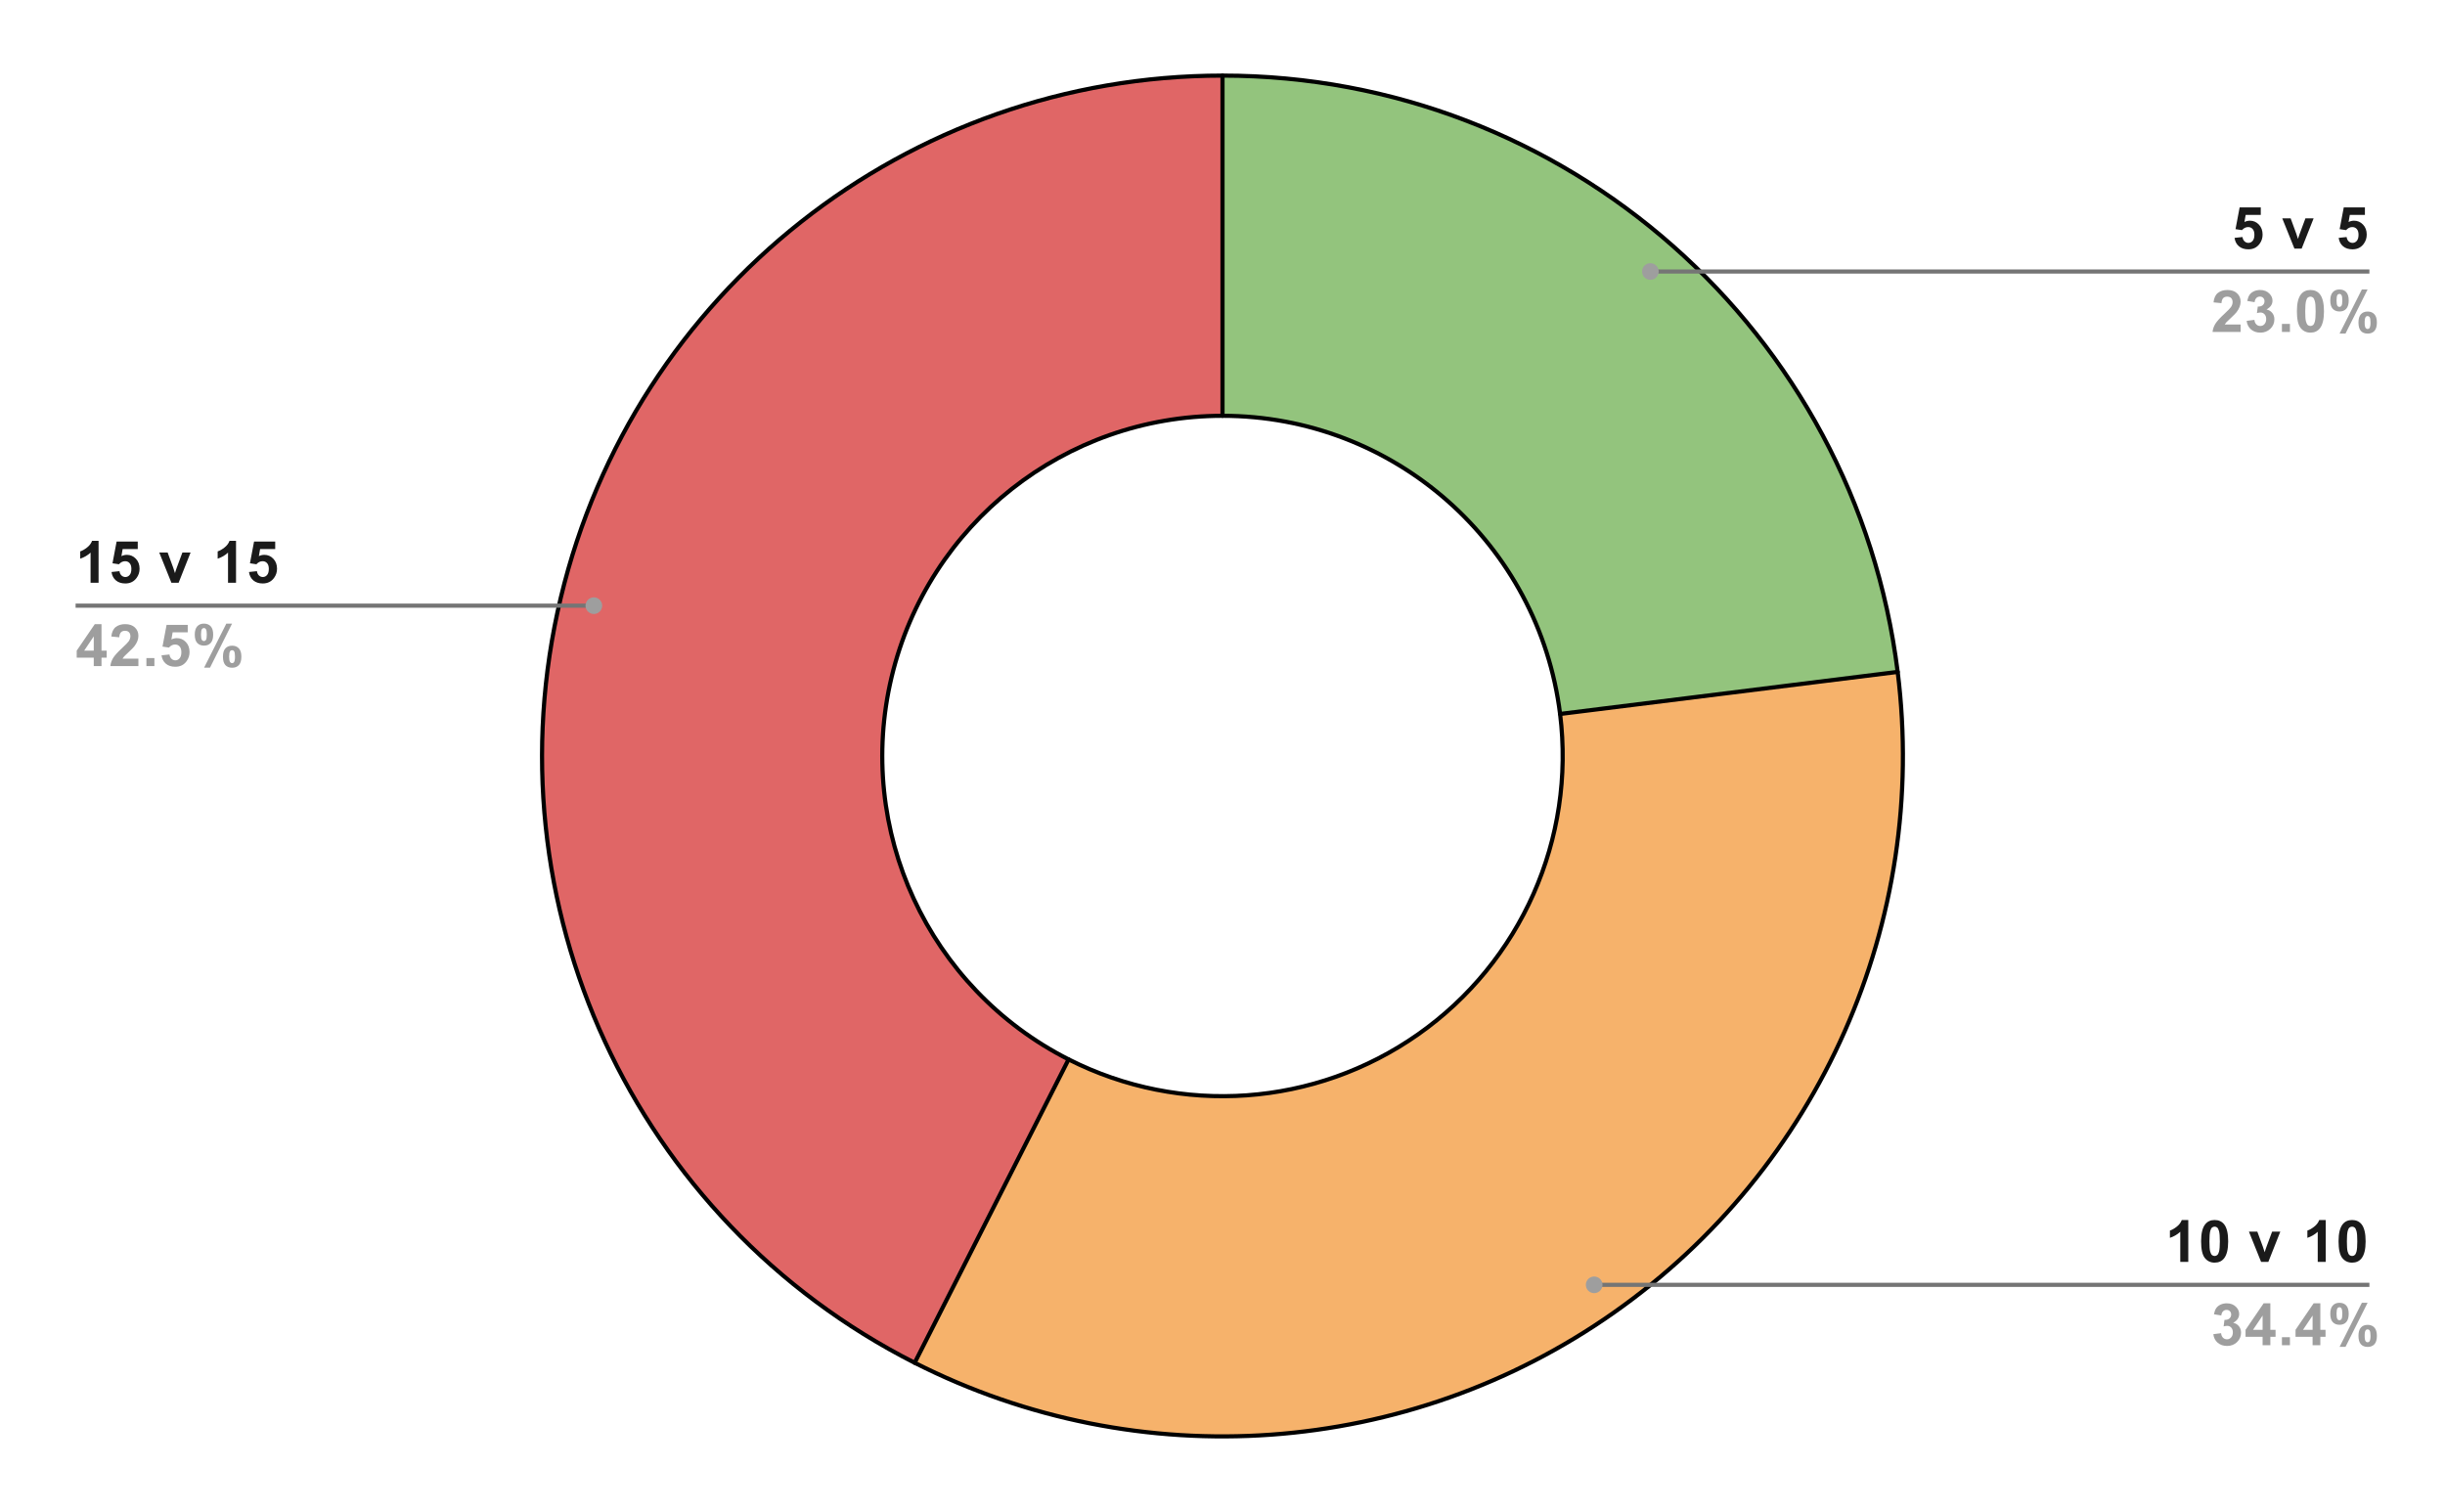
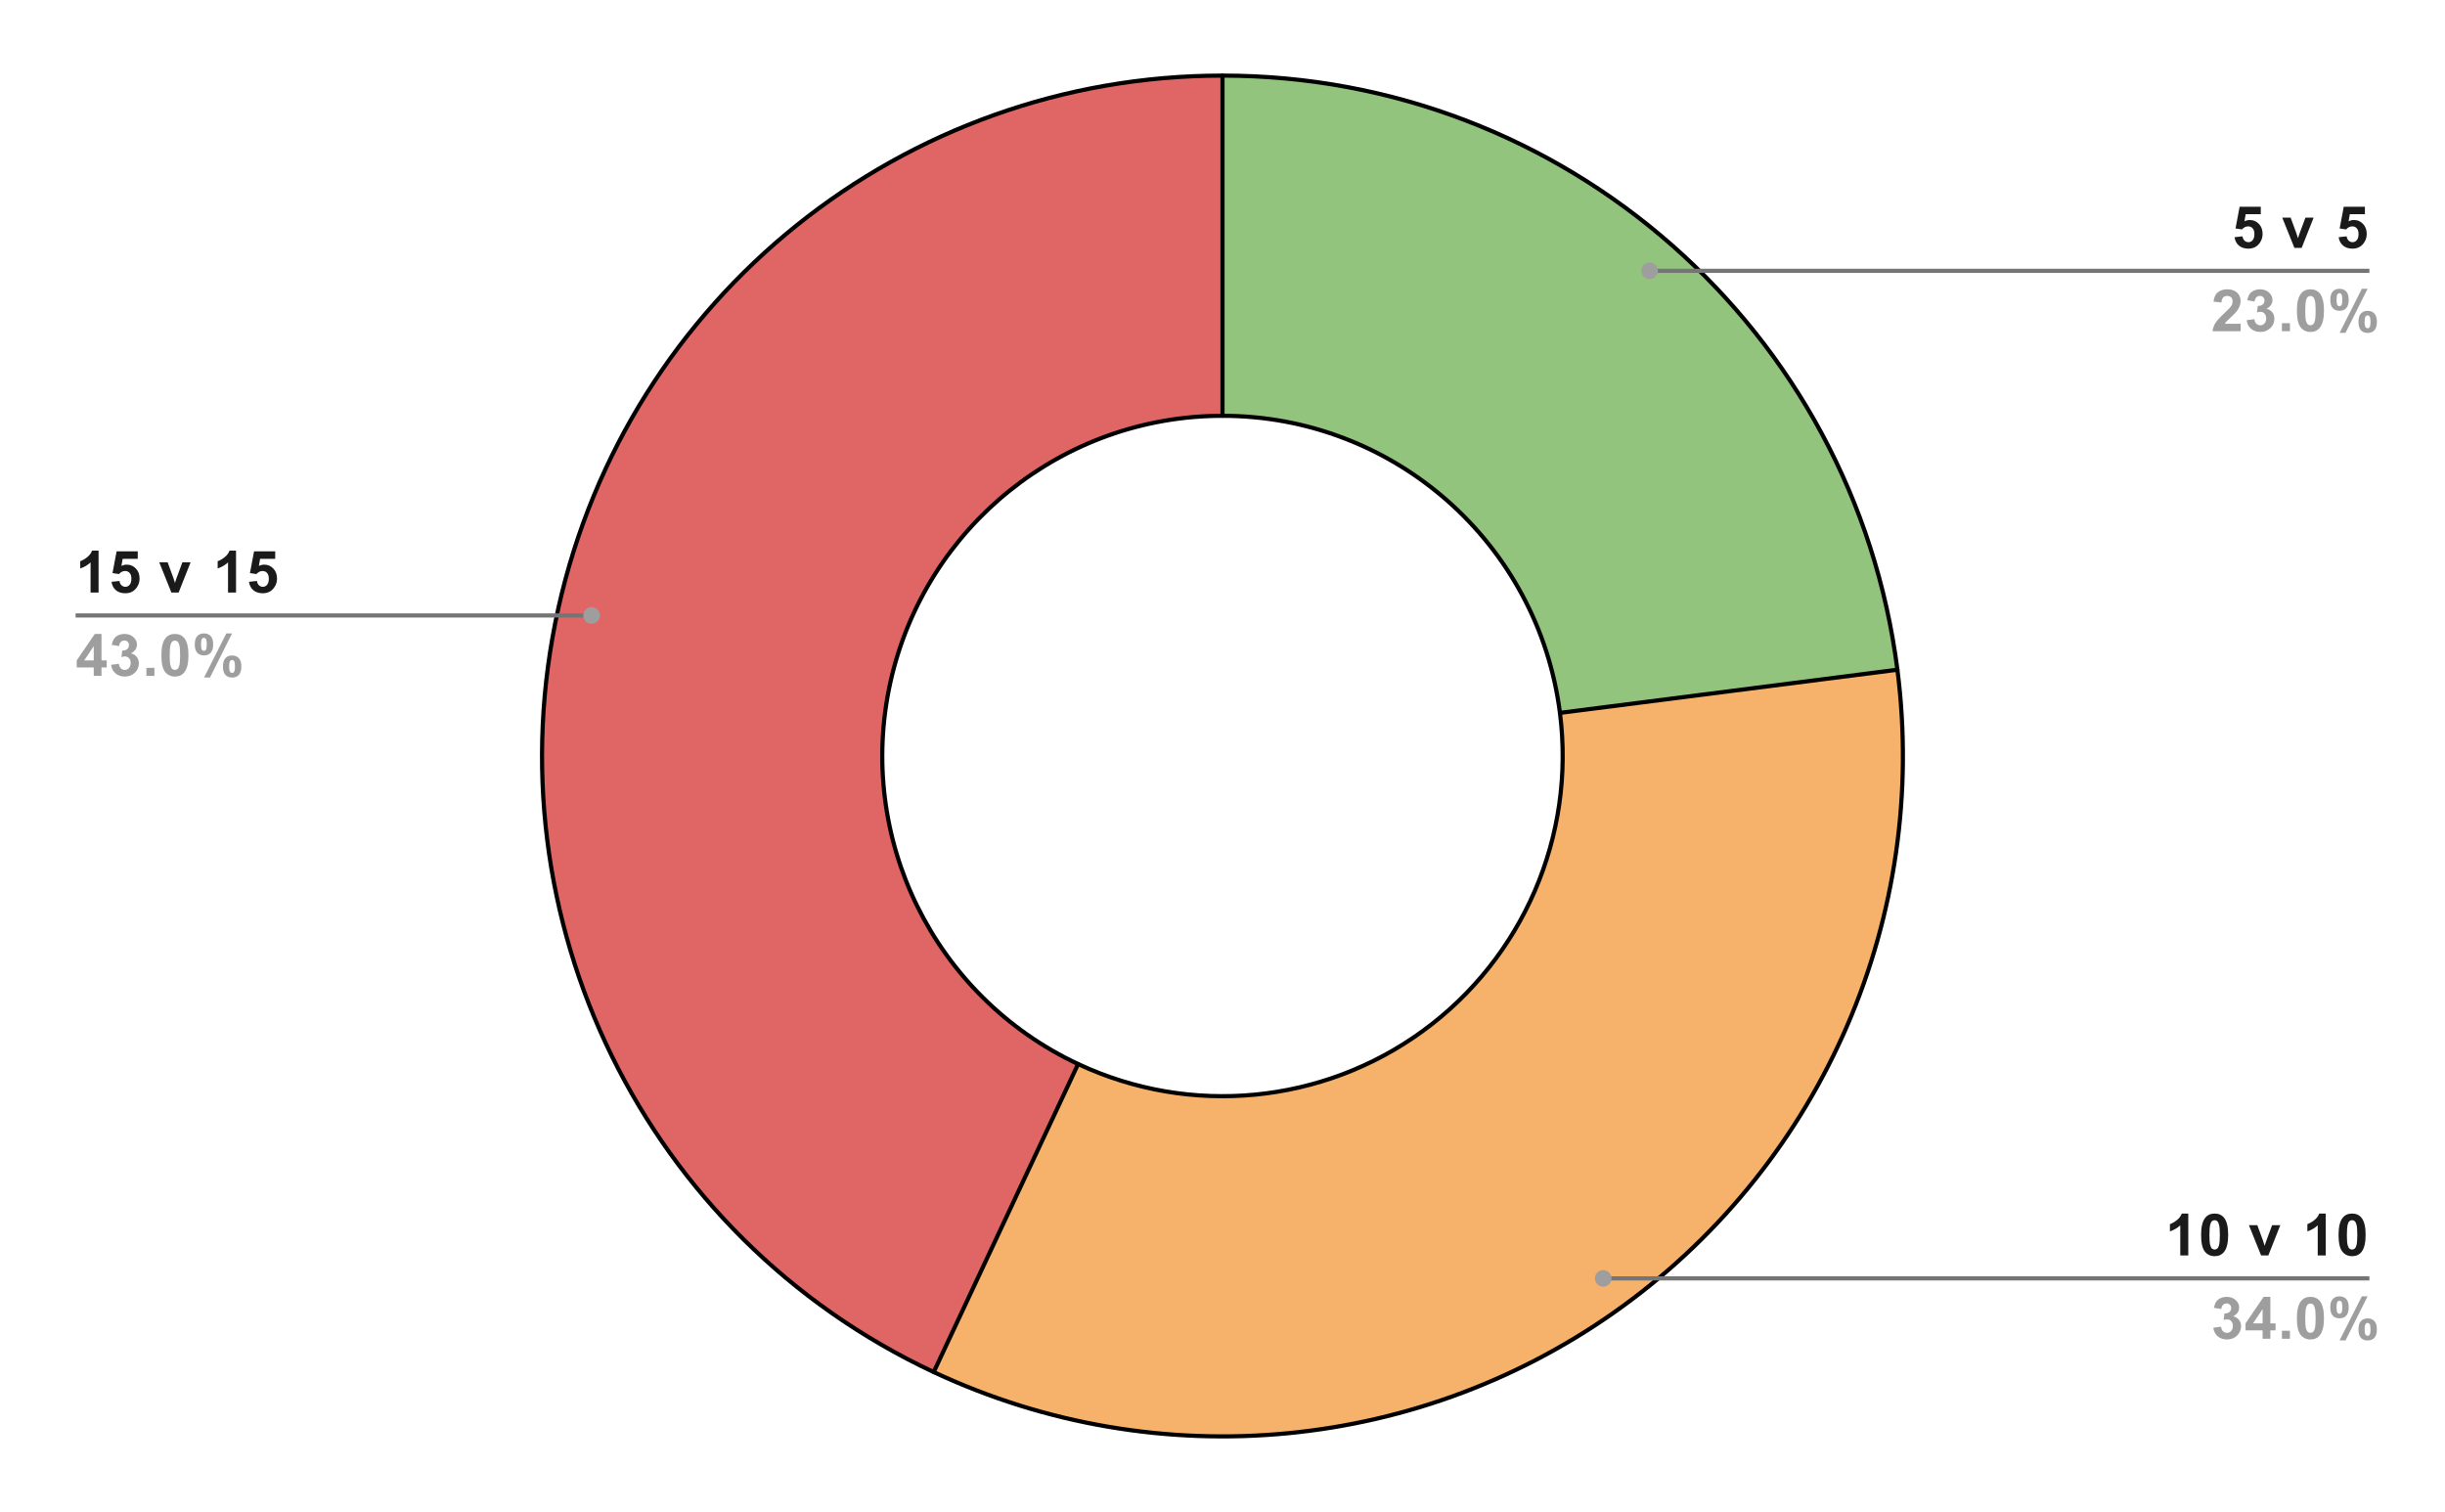
<svg xmlns="http://www.w3.org/2000/svg" version="1.1" viewBox="0.0 0.0 587.0 363.0" fill="none" stroke="none" stroke-linecap="square" stroke-miterlimit="10" width="587" height="363">
  <path fill="#ffffff" d="M0 0L587.0 0L587.0 363.0L0 363.0L0 0Z" fill-rule="nonzero" />
-   <path fill="#93c47d" d="M293.5 18.15C375.909 18.15 445.413 79.534 455.598 161.311L374.549 171.406C369.456 130.517 334.704 99.825 293.5 99.825Z" fill-rule="nonzero" />
-   <path fill="#e06666" d="M219.598 327.177C152.195 292.983 117.051 217.015 134.63 143.507C152.209 70 217.92 18.15 293.5 18.15L293.5 99.825C255.71 99.825 222.854 125.75 214.065 162.504C205.275 199.258 222.848 237.242 256.549 254.338Z" fill-rule="nonzero" />
-   <path fill="#f6b26b" d="M455.598 161.311C463.063 221.248 436.844 280.413 387.428 315.144C338.012 349.875 273.464 354.503 219.598 327.177L256.549 254.338C283.482 268.001 315.756 265.687 340.464 248.322C365.172 230.957 378.281 201.374 374.549 171.406Z" fill-rule="nonzero" />
-   <path stroke="#000000" stroke-width="1.0" stroke-linejoin="round" stroke-linecap="round" d="M374.549 171.406C369.456 130.517 334.704 99.825 293.5 99.825L293.5 18.15C375.909 18.15 445.413 79.534 455.598 161.311" fill-rule="nonzero" />
-   <path stroke="#000000" stroke-width="1.0" stroke-linejoin="round" stroke-linecap="round" d="M256.549 254.338C283.482 268.001 315.756 265.687 340.464 248.322C365.172 230.957 378.281 201.374 374.549 171.406L455.598 161.311C463.063 221.248 436.844 280.413 387.428 315.144C338.012 349.875 273.464 354.503 219.598 327.177" fill-rule="nonzero" />
-   <path stroke="#000000" stroke-width="1.0" stroke-linejoin="round" stroke-linecap="round" d="M293.5 99.825C255.71 99.825 222.854 125.75 214.065 162.504C205.275 199.258 222.848 237.242 256.549 254.338L219.598 327.177C152.195 292.983 117.051 217.015 134.63 143.507C152.209 70 217.92 18.15 293.5 18.15" fill-rule="nonzero" />
-   <path fill="#1a1a1a" d="M23.666 139.907L21.744 139.907L21.744 132.673Q20.681 133.657 19.259 134.126L19.259 132.376Q20.009 132.141 20.884 131.454Q21.775 130.766 22.103 129.844L23.666 129.844L23.666 139.907ZM26.775 137.329L28.681 137.126Q28.775 137.782 29.166 138.157Q29.572 138.532 30.103 138.532Q30.697 138.532 31.119 138.048Q31.541 137.563 31.541 136.579Q31.541 135.657 31.119 135.204Q30.712 134.735 30.041 134.735Q29.212 134.735 28.556 135.469L27.009 135.235L27.994 130.016L33.072 130.016L33.072 131.813L29.447 131.813L29.15 133.516Q29.791 133.204 30.462 133.204Q31.728 133.204 32.619 134.141Q33.509 135.063 33.509 136.548Q33.509 137.782 32.791 138.751Q31.822 140.079 30.087 140.079Q28.697 140.079 27.822 139.344Q26.947 138.594 26.775 137.329ZM41.15 139.907L38.228 132.641L40.244 132.641L41.603 136.344L42.009 137.594Q42.166 137.11 42.197 136.969Q42.306 136.657 42.416 136.344L43.791 132.641L45.759 132.641L42.884 139.907L41.15 139.907ZM56.666 139.907L54.744 139.907L54.744 132.673Q53.681 133.657 52.259 134.126L52.259 132.376Q53.009 132.141 53.884 131.454Q54.775 130.766 55.103 129.844L56.666 129.844L56.666 139.907ZM59.775 137.329L61.681 137.126Q61.775 137.782 62.166 138.157Q62.572 138.532 63.103 138.532Q63.697 138.532 64.119 138.048Q64.541 137.563 64.541 136.579Q64.541 135.657 64.119 135.204Q63.712 134.735 63.041 134.735Q62.212 134.735 61.556 135.469L60.009 135.235L60.994 130.016L66.072 130.016L66.072 131.813L62.447 131.813L62.15 133.516Q62.791 133.204 63.462 133.204Q64.728 133.204 65.619 134.141Q66.509 135.063 66.509 136.548Q66.509 137.782 65.791 138.751Q64.822 140.079 63.087 140.079Q61.697 140.079 60.822 139.344Q59.947 138.594 59.775 137.329Z" fill-rule="nonzero" />
-   <path fill="#9e9e9e" d="M22.509 159.907L22.509 157.891L18.416 157.891L18.416 156.204L22.759 149.844L24.369 149.844L24.369 156.204L25.619 156.204L25.619 157.891L24.369 157.891L24.369 159.907L22.509 159.907ZM22.509 156.204L22.509 152.782L20.212 156.204L22.509 156.204ZM33.228 158.126L33.228 159.907L26.494 159.907Q26.603 158.891 27.15 157.985Q27.697 157.079 29.322 155.579Q30.619 154.376 30.916 153.938Q31.306 153.344 31.306 152.766Q31.306 152.126 30.962 151.782Q30.619 151.438 30.009 151.438Q29.4 151.438 29.041 151.798Q28.697 152.157 28.634 153.001L26.728 152.813Q26.9 151.219 27.791 150.532Q28.697 149.844 30.056 149.844Q31.541 149.844 32.384 150.641Q33.228 151.438 33.228 152.626Q33.228 153.313 32.978 153.923Q32.744 154.532 32.228 155.204Q31.869 155.641 30.962 156.485Q30.056 157.313 29.806 157.594Q29.572 157.86 29.416 158.126L33.228 158.126ZM35.15 159.907L35.15 157.985L37.072 157.985L37.072 159.907L35.15 159.907ZM38.775 157.329L40.681 157.126Q40.775 157.782 41.166 158.157Q41.572 158.532 42.103 158.532Q42.697 158.532 43.119 158.048Q43.541 157.563 43.541 156.579Q43.541 155.657 43.119 155.204Q42.712 154.735 42.041 154.735Q41.212 154.735 40.556 155.469L39.009 155.235L39.994 150.016L45.072 150.016L45.072 151.813L41.447 151.813L41.15 153.516Q41.791 153.204 42.462 153.204Q43.728 153.204 44.619 154.141Q45.509 155.063 45.509 156.548Q45.509 157.782 44.791 158.751Q43.822 160.079 42.087 160.079Q40.697 160.079 39.822 159.344Q38.947 158.594 38.775 157.329ZM46.759 152.36Q46.759 151.016 47.353 150.376Q47.947 149.719 48.947 149.719Q49.994 149.719 50.587 150.36Q51.181 151.001 51.181 152.36Q51.181 153.704 50.587 154.36Q49.994 155.001 48.994 155.001Q47.947 155.001 47.353 154.36Q46.759 153.719 46.759 152.36ZM48.259 152.344Q48.259 153.329 48.478 153.657Q48.65 153.907 48.947 153.907Q49.259 153.907 49.431 153.657Q49.65 153.329 49.65 152.344Q49.65 151.376 49.431 151.048Q49.259 150.782 48.947 150.782Q48.65 150.782 48.478 151.032Q48.259 151.376 48.259 152.344ZM50.416 160.298L48.994 160.298L54.337 149.719L55.712 149.719L50.416 160.298ZM53.525 157.657Q53.525 156.313 54.103 155.673Q54.697 155.016 55.728 155.016Q56.759 155.016 57.353 155.673Q57.947 156.313 57.947 157.657Q57.947 159.016 57.353 159.673Q56.759 160.313 55.744 160.313Q54.697 160.313 54.103 159.673Q53.525 159.016 53.525 157.657ZM55.009 157.657Q55.009 158.626 55.244 158.954Q55.416 159.204 55.712 159.204Q56.025 159.204 56.181 158.969Q56.416 158.626 56.416 157.657Q56.416 156.673 56.197 156.344Q56.025 156.094 55.712 156.094Q55.4 156.094 55.244 156.344Q55.009 156.673 55.009 157.657Z" fill-rule="nonzero" />
-   <path stroke="#757575" stroke-width="1.0" stroke-linecap="butt" d="M18.15 145.407L124.15 145.407L142.573 145.407" fill-rule="nonzero" />
-   <path fill="#9e9e9e" d="M144.573 145.407C144.573 144.302 143.678 143.407 142.573 143.407C141.469 143.407 140.573 144.302 140.573 145.407C140.573 146.512 141.469 147.407 142.573 147.407C143.678 147.407 144.573 146.512 144.573 145.407" fill-rule="nonzero" />
-   <path fill="#1a1a1a" d="M536.475 57.108L538.381 56.905Q538.475 57.561 538.866 57.936Q539.272 58.311 539.803 58.311Q540.397 58.311 540.819 57.827Q541.241 57.342 541.241 56.358Q541.241 55.436 540.819 54.983Q540.413 54.514 539.741 54.514Q538.913 54.514 538.256 55.248L536.709 55.014L537.694 49.795L542.772 49.795L542.772 51.592L539.147 51.592L538.85 53.295Q539.491 52.983 540.163 52.983Q541.428 52.983 542.319 53.92Q543.209 54.842 543.209 56.327Q543.209 57.561 542.491 58.53Q541.522 59.858 539.788 59.858Q538.397 59.858 537.522 59.123Q536.647 58.373 536.475 57.108ZM550.85 59.686L547.928 52.42L549.944 52.42L551.303 56.123L551.709 57.373Q551.866 56.889 551.897 56.748Q552.006 56.436 552.116 56.123L553.491 52.42L555.459 52.42L552.584 59.686L550.85 59.686ZM561.475 57.108L563.381 56.905Q563.475 57.561 563.866 57.936Q564.272 58.311 564.803 58.311Q565.397 58.311 565.819 57.827Q566.241 57.342 566.241 56.358Q566.241 55.436 565.819 54.983Q565.413 54.514 564.741 54.514Q563.913 54.514 563.256 55.248L561.709 55.014L562.694 49.795L567.772 49.795L567.772 51.592L564.147 51.592L563.85 53.295Q564.491 52.983 565.163 52.983Q566.428 52.983 567.319 53.92Q568.209 54.842 568.209 56.327Q568.209 57.561 567.491 58.53Q566.522 59.858 564.788 59.858Q563.397 59.858 562.522 59.123Q561.647 58.373 561.475 57.108Z" fill-rule="nonzero" />
-   <path fill="#9e9e9e" d="M537.928 77.905L537.928 79.686L531.194 79.686Q531.303 78.67 531.85 77.764Q532.397 76.858 534.022 75.358Q535.319 74.155 535.616 73.717Q536.006 73.123 536.006 72.545Q536.006 71.905 535.663 71.561Q535.319 71.217 534.709 71.217Q534.1 71.217 533.741 71.577Q533.397 71.936 533.334 72.78L531.428 72.592Q531.6 70.998 532.491 70.311Q533.397 69.623 534.756 69.623Q536.241 69.623 537.084 70.42Q537.928 71.217 537.928 72.405Q537.928 73.092 537.678 73.702Q537.444 74.311 536.928 74.983Q536.569 75.42 535.663 76.264Q534.756 77.092 534.506 77.373Q534.272 77.639 534.116 77.905L537.928 77.905ZM539.381 77.03L541.241 76.795Q541.319 77.514 541.709 77.889Q542.1 78.264 542.663 78.264Q543.256 78.264 543.663 77.811Q544.069 77.358 544.069 76.592Q544.069 75.873 543.678 75.452Q543.288 75.03 542.725 75.03Q542.35 75.03 541.85 75.17L542.053 73.608Q542.834 73.623 543.241 73.264Q543.663 72.905 543.663 72.311Q543.663 71.811 543.35 71.514Q543.053 71.202 542.553 71.202Q542.069 71.202 541.709 71.545Q541.366 71.889 541.288 72.545L539.522 72.248Q539.709 71.327 540.069 70.795Q540.444 70.248 541.116 69.936Q541.788 69.623 542.616 69.623Q544.022 69.623 544.881 70.53Q545.584 71.264 545.584 72.186Q545.584 73.514 544.147 74.295Q545.006 74.483 545.522 75.123Q546.038 75.764 546.038 76.67Q546.038 77.998 545.069 78.936Q544.1 79.858 542.678 79.858Q541.319 79.858 540.413 79.077Q539.522 78.295 539.381 77.03ZM547.85 79.686L547.85 77.764L549.772 77.764L549.772 79.686L547.85 79.686ZM554.694 69.623Q556.147 69.623 556.975 70.655Q557.944 71.889 557.944 74.748Q557.944 77.592 556.959 78.827Q556.147 79.858 554.694 79.858Q553.225 79.858 552.334 78.733Q551.444 77.608 551.444 74.717Q551.444 71.889 552.428 70.655Q553.241 69.623 554.694 69.623ZM554.694 71.217Q554.35 71.217 554.069 71.436Q553.803 71.655 553.647 72.233Q553.444 72.983 553.444 74.748Q553.444 76.514 553.616 77.17Q553.803 77.827 554.069 78.045Q554.35 78.264 554.694 78.264Q555.038 78.264 555.303 78.045Q555.584 77.827 555.741 77.248Q555.944 76.514 555.944 74.748Q555.944 72.983 555.756 72.327Q555.584 71.655 555.303 71.436Q555.038 71.217 554.694 71.217ZM559.459 72.139Q559.459 70.795 560.053 70.155Q560.647 69.498 561.647 69.498Q562.694 69.498 563.288 70.139Q563.881 70.78 563.881 72.139Q563.881 73.483 563.288 74.139Q562.694 74.78 561.694 74.78Q560.647 74.78 560.053 74.139Q559.459 73.498 559.459 72.139ZM560.959 72.123Q560.959 73.108 561.178 73.436Q561.35 73.686 561.647 73.686Q561.959 73.686 562.131 73.436Q562.35 73.108 562.35 72.123Q562.35 71.155 562.131 70.827Q561.959 70.561 561.647 70.561Q561.35 70.561 561.178 70.811Q560.959 71.155 560.959 72.123ZM563.116 80.077L561.694 80.077L567.038 69.498L568.413 69.498L563.116 80.077ZM566.225 77.436Q566.225 76.092 566.803 75.452Q567.397 74.795 568.428 74.795Q569.459 74.795 570.053 75.452Q570.647 76.092 570.647 77.436Q570.647 78.795 570.053 79.452Q569.459 80.092 568.444 80.092Q567.397 80.092 566.803 79.452Q566.225 78.795 566.225 77.436ZM567.709 77.436Q567.709 78.405 567.944 78.733Q568.116 78.983 568.413 78.983Q568.725 78.983 568.881 78.748Q569.116 78.405 569.116 77.436Q569.116 76.452 568.897 76.123Q568.725 75.873 568.413 75.873Q568.1 75.873 567.944 76.123Q567.709 76.452 567.709 77.436Z" fill-rule="nonzero" />
-   <path stroke="#757575" stroke-width="1.0" stroke-linecap="butt" d="M568.85 65.186L462.85 65.186L396.226 65.186" fill-rule="nonzero" />
-   <path fill="#9e9e9e" d="M398.226 65.186C398.226 64.081 397.331 63.186 396.226 63.186C395.122 63.186 394.226 64.081 394.226 65.186C394.226 66.291 395.122 67.186 396.226 67.186C397.331 67.186 398.226 66.291 398.226 65.186" fill-rule="nonzero" />
-   <path fill="#1a1a1a" d="M525.366 302.962L523.444 302.962L523.444 295.727Q522.381 296.712 520.959 297.181L520.959 295.431Q521.709 295.196 522.584 294.509Q523.475 293.821 523.803 292.899L525.366 292.899L525.366 302.962ZM531.694 292.899Q533.147 292.899 533.975 293.931Q534.944 295.165 534.944 298.024Q534.944 300.868 533.959 302.102Q533.147 303.134 531.694 303.134Q530.225 303.134 529.334 302.009Q528.444 300.884 528.444 297.993Q528.444 295.165 529.428 293.931Q530.241 292.899 531.694 292.899ZM531.694 294.493Q531.35 294.493 531.069 294.712Q530.803 294.931 530.647 295.509Q530.444 296.259 530.444 298.024Q530.444 299.79 530.616 300.446Q530.803 301.102 531.069 301.321Q531.35 301.54 531.694 301.54Q532.038 301.54 532.303 301.321Q532.584 301.102 532.741 300.524Q532.944 299.79 532.944 298.024Q532.944 296.259 532.756 295.602Q532.584 294.931 532.303 294.712Q532.038 294.493 531.694 294.493ZM542.85 302.962L539.928 295.696L541.944 295.696L543.303 299.399L543.709 300.649Q543.866 300.165 543.897 300.024Q544.006 299.712 544.116 299.399L545.491 295.696L547.459 295.696L544.584 302.962L542.85 302.962ZM558.366 302.962L556.444 302.962L556.444 295.727Q555.381 296.712 553.959 297.181L553.959 295.431Q554.709 295.196 555.584 294.509Q556.475 293.821 556.803 292.899L558.366 292.899L558.366 302.962ZM564.694 292.899Q566.147 292.899 566.975 293.931Q567.944 295.165 567.944 298.024Q567.944 300.868 566.959 302.102Q566.147 303.134 564.694 303.134Q563.225 303.134 562.334 302.009Q561.444 300.884 561.444 297.993Q561.444 295.165 562.428 293.931Q563.241 292.899 564.694 292.899ZM564.694 294.493Q564.35 294.493 564.069 294.712Q563.803 294.931 563.647 295.509Q563.444 296.259 563.444 298.024Q563.444 299.79 563.616 300.446Q563.803 301.102 564.069 301.321Q564.35 301.54 564.694 301.54Q565.038 301.54 565.303 301.321Q565.584 301.102 565.741 300.524Q565.944 299.79 565.944 298.024Q565.944 296.259 565.756 295.602Q565.584 294.931 565.303 294.712Q565.038 294.493 564.694 294.493Z" fill-rule="nonzero" />
-   <path fill="#9e9e9e" d="M531.381 320.306L533.241 320.071Q533.319 320.79 533.709 321.165Q534.1 321.54 534.663 321.54Q535.256 321.54 535.663 321.087Q536.069 320.634 536.069 319.868Q536.069 319.149 535.678 318.727Q535.288 318.306 534.725 318.306Q534.35 318.306 533.85 318.446L534.053 316.884Q534.834 316.899 535.241 316.54Q535.663 316.181 535.663 315.587Q535.663 315.087 535.35 314.79Q535.053 314.477 534.553 314.477Q534.069 314.477 533.709 314.821Q533.366 315.165 533.288 315.821L531.522 315.524Q531.709 314.602 532.069 314.071Q532.444 313.524 533.116 313.212Q533.788 312.899 534.616 312.899Q536.022 312.899 536.881 313.806Q537.584 314.54 537.584 315.462Q537.584 316.79 536.147 317.571Q537.006 317.759 537.522 318.399Q538.038 319.04 538.038 319.946Q538.038 321.274 537.069 322.212Q536.1 323.134 534.678 323.134Q533.319 323.134 532.413 322.352Q531.522 321.571 531.381 320.306ZM543.209 322.962L543.209 320.946L539.116 320.946L539.116 319.259L543.459 312.899L545.069 312.899L545.069 319.259L546.319 319.259L546.319 320.946L545.069 320.946L545.069 322.962L543.209 322.962ZM543.209 319.259L543.209 315.837L540.913 319.259L543.209 319.259ZM547.85 322.962L547.85 321.04L549.772 321.04L549.772 322.962L547.85 322.962ZM555.209 322.962L555.209 320.946L551.116 320.946L551.116 319.259L555.459 312.899L557.069 312.899L557.069 319.259L558.319 319.259L558.319 320.946L557.069 320.946L557.069 322.962L555.209 322.962ZM555.209 319.259L555.209 315.837L552.913 319.259L555.209 319.259ZM559.459 315.415Q559.459 314.071 560.053 313.431Q560.647 312.774 561.647 312.774Q562.694 312.774 563.288 313.415Q563.881 314.056 563.881 315.415Q563.881 316.759 563.288 317.415Q562.694 318.056 561.694 318.056Q560.647 318.056 560.053 317.415Q559.459 316.774 559.459 315.415ZM560.959 315.399Q560.959 316.384 561.178 316.712Q561.35 316.962 561.647 316.962Q561.959 316.962 562.131 316.712Q562.35 316.384 562.35 315.399Q562.35 314.431 562.131 314.102Q561.959 313.837 561.647 313.837Q561.35 313.837 561.178 314.087Q560.959 314.431 560.959 315.399ZM563.116 323.352L561.694 323.352L567.038 312.774L568.413 312.774L563.116 323.352ZM566.225 320.712Q566.225 319.368 566.803 318.727Q567.397 318.071 568.428 318.071Q569.459 318.071 570.053 318.727Q570.647 319.368 570.647 320.712Q570.647 322.071 570.053 322.727Q569.459 323.368 568.444 323.368Q567.397 323.368 566.803 322.727Q566.225 322.071 566.225 320.712ZM567.709 320.712Q567.709 321.681 567.944 322.009Q568.116 322.259 568.413 322.259Q568.725 322.259 568.881 322.024Q569.116 321.681 569.116 320.712Q569.116 319.727 568.897 319.399Q568.725 319.149 568.413 319.149Q568.1 319.149 567.944 319.399Q567.709 319.727 567.709 320.712Z" fill-rule="nonzero" />
-   <path stroke="#757575" stroke-width="1.0" stroke-linecap="butt" d="M568.85 308.462L462.85 308.462L382.732 308.462" fill-rule="nonzero" />
-   <path fill="#9e9e9e" d="M384.732 308.462C384.732 307.357 383.836 306.462 382.732 306.462C381.627 306.462 380.732 307.357 380.732 308.462C380.732 309.566 381.627 310.462 382.732 310.462C383.836 310.462 384.732 309.566 384.732 308.462" fill-rule="nonzero" />
+   <path fill="#93c47d" d="M293.5 18.15C375.709 18.15 445.109 79.245 455.532 160.79L374.516 171.145C369.305 130.372 334.604 99.825 293.5 99.825Z" fill-rule="nonzero" />
+   <path fill="#e06666" d="M224.165 329.405C154.87 296.921 117.418 220.682 134.058 145.983C150.698 71.283 216.969 18.15 293.5 18.15L293.5 99.825C255.235 99.825 222.099 126.392 213.779 163.741C205.459 201.091 224.185 239.211 258.832 255.452Z" fill-rule="nonzero" />
+   <path fill="#f6b26b" d="M455.532 160.79C463.086 219.893 437.86 278.42 389.708 313.512C341.555 348.605 278.115 354.696 224.165 329.405L258.832 255.452C285.807 268.098 317.527 265.053 341.604 247.506C365.68 229.96 378.293 200.696 374.516 171.145Z" fill-rule="nonzero" />
+   <path stroke="#000000" stroke-width="1.0" stroke-linejoin="round" stroke-linecap="round" d="M374.516 171.145C369.305 130.372 334.604 99.825 293.5 99.825L293.5 18.15C375.709 18.15 445.109 79.245 455.532 160.79" fill-rule="nonzero" />
+   <path stroke="#000000" stroke-width="1.0" stroke-linejoin="round" stroke-linecap="round" d="M258.832 255.452C285.807 268.098 317.527 265.053 341.604 247.506C365.68 229.96 378.293 200.696 374.516 171.145L455.532 160.79C463.086 219.893 437.86 278.42 389.708 313.512C341.555 348.605 278.115 354.696 224.165 329.405" fill-rule="nonzero" />
+   <path stroke="#000000" stroke-width="1.0" stroke-linejoin="round" stroke-linecap="round" d="M293.5 99.825C255.235 99.825 222.099 126.392 213.779 163.741C205.459 201.091 224.185 239.211 258.832 255.452L224.165 329.405C154.87 296.921 117.418 220.682 134.058 145.983C150.698 71.283 216.969 18.15 293.5 18.15" fill-rule="nonzero" />
+   <path fill="#1a1a1a" d="M23.666 142.259L21.744 142.259L21.744 135.024Q20.681 136.009 19.259 136.477L19.259 134.727Q20.009 134.493 20.884 133.806Q21.775 133.118 22.103 132.196L23.666 132.196L23.666 142.259ZM26.775 139.681L28.681 139.477Q28.775 140.134 29.166 140.509Q29.572 140.884 30.103 140.884Q30.697 140.884 31.119 140.399Q31.541 139.915 31.541 138.931Q31.541 138.009 31.119 137.556Q30.712 137.087 30.041 137.087Q29.212 137.087 28.556 137.821L27.009 137.587L27.994 132.368L33.072 132.368L33.072 134.165L29.447 134.165L29.15 135.868Q29.791 135.556 30.462 135.556Q31.728 135.556 32.619 136.493Q33.509 137.415 33.509 138.899Q33.509 140.134 32.791 141.102Q31.822 142.431 30.087 142.431Q28.697 142.431 27.822 141.696Q26.947 140.946 26.775 139.681ZM41.15 142.259L38.228 134.993L40.244 134.993L41.603 138.696L42.009 139.946Q42.166 139.462 42.197 139.321Q42.306 139.009 42.416 138.696L43.791 134.993L45.759 134.993L42.884 142.259L41.15 142.259ZM56.666 142.259L54.744 142.259L54.744 135.024Q53.681 136.009 52.259 136.477L52.259 134.727Q53.009 134.493 53.884 133.806Q54.775 133.118 55.103 132.196L56.666 132.196L56.666 142.259ZM59.775 139.681L61.681 139.477Q61.775 140.134 62.166 140.509Q62.572 140.884 63.103 140.884Q63.697 140.884 64.119 140.399Q64.541 139.915 64.541 138.931Q64.541 138.009 64.119 137.556Q63.712 137.087 63.041 137.087Q62.212 137.087 61.556 137.821L60.009 137.587L60.994 132.368L66.072 132.368L66.072 134.165L62.447 134.165L62.15 135.868Q62.791 135.556 63.462 135.556Q64.728 135.556 65.619 136.493Q66.509 137.415 66.509 138.899Q66.509 140.134 65.791 141.102Q64.822 142.431 63.087 142.431Q61.697 142.431 60.822 141.696Q59.947 140.946 59.775 139.681Z" fill-rule="nonzero" />
+   <path fill="#9e9e9e" d="M22.509 162.259L22.509 160.243L18.416 160.243L18.416 158.556L22.759 152.196L24.369 152.196L24.369 158.556L25.619 158.556L25.619 160.243L24.369 160.243L24.369 162.259L22.509 162.259ZM22.509 158.556L22.509 155.134L20.212 158.556L22.509 158.556ZM26.681 159.602L28.541 159.368Q28.619 160.087 29.009 160.462Q29.4 160.837 29.962 160.837Q30.556 160.837 30.962 160.384Q31.369 159.931 31.369 159.165Q31.369 158.446 30.978 158.024Q30.587 157.602 30.025 157.602Q29.65 157.602 29.15 157.743L29.353 156.181Q30.134 156.196 30.541 155.837Q30.962 155.477 30.962 154.884Q30.962 154.384 30.65 154.087Q30.353 153.774 29.853 153.774Q29.369 153.774 29.009 154.118Q28.666 154.462 28.587 155.118L26.822 154.821Q27.009 153.899 27.369 153.368Q27.744 152.821 28.416 152.509Q29.087 152.196 29.916 152.196Q31.322 152.196 32.181 153.102Q32.884 153.837 32.884 154.759Q32.884 156.087 31.447 156.868Q32.306 157.056 32.822 157.696Q33.337 158.337 33.337 159.243Q33.337 160.571 32.369 161.509Q31.4 162.431 29.978 162.431Q28.619 162.431 27.712 161.649Q26.822 160.868 26.681 159.602ZM35.15 162.259L35.15 160.337L37.072 160.337L37.072 162.259L35.15 162.259ZM41.994 152.196Q43.447 152.196 44.275 153.227Q45.244 154.462 45.244 157.321Q45.244 160.165 44.259 161.399Q43.447 162.431 41.994 162.431Q40.525 162.431 39.634 161.306Q38.744 160.181 38.744 157.29Q38.744 154.462 39.728 153.227Q40.541 152.196 41.994 152.196ZM41.994 153.79Q41.65 153.79 41.369 154.009Q41.103 154.227 40.947 154.806Q40.744 155.556 40.744 157.321Q40.744 159.087 40.916 159.743Q41.103 160.399 41.369 160.618Q41.65 160.837 41.994 160.837Q42.337 160.837 42.603 160.618Q42.884 160.399 43.041 159.821Q43.244 159.087 43.244 157.321Q43.244 155.556 43.056 154.899Q42.884 154.227 42.603 154.009Q42.337 153.79 41.994 153.79ZM46.759 154.712Q46.759 153.368 47.353 152.727Q47.947 152.071 48.947 152.071Q49.994 152.071 50.587 152.712Q51.181 153.352 51.181 154.712Q51.181 156.056 50.587 156.712Q49.994 157.352 48.994 157.352Q47.947 157.352 47.353 156.712Q46.759 156.071 46.759 154.712ZM48.259 154.696Q48.259 155.681 48.478 156.009Q48.65 156.259 48.947 156.259Q49.259 156.259 49.431 156.009Q49.65 155.681 49.65 154.696Q49.65 153.727 49.431 153.399Q49.259 153.134 48.947 153.134Q48.65 153.134 48.478 153.384Q48.259 153.727 48.259 154.696ZM50.416 162.649L48.994 162.649L54.337 152.071L55.712 152.071L50.416 162.649ZM53.525 160.009Q53.525 158.665 54.103 158.024Q54.697 157.368 55.728 157.368Q56.759 157.368 57.353 158.024Q57.947 158.665 57.947 160.009Q57.947 161.368 57.353 162.024Q56.759 162.665 55.744 162.665Q54.697 162.665 54.103 162.024Q53.525 161.368 53.525 160.009ZM55.009 160.009Q55.009 160.977 55.244 161.306Q55.416 161.556 55.712 161.556Q56.025 161.556 56.181 161.321Q56.416 160.977 56.416 160.009Q56.416 159.024 56.197 158.696Q56.025 158.446 55.712 158.446Q55.4 158.446 55.244 158.696Q55.009 159.024 55.009 160.009Z" fill-rule="nonzero" />
+   <path stroke="#757575" stroke-width="1.0" stroke-linecap="butt" d="M18.15 147.759L124.15 147.759L142.03 147.759" fill-rule="nonzero" />
+   <path fill="#9e9e9e" d="M144.03 147.759C144.03 146.654 143.135 145.759 142.03 145.759C140.926 145.759 140.03 146.654 140.03 147.759C140.03 148.863 140.926 149.759 142.03 149.759C143.135 149.759 144.03 148.863 144.03 147.759" fill-rule="nonzero" />
+   <path fill="#1a1a1a" d="M536.475 56.943L538.381 56.74Q538.475 57.396 538.866 57.771Q539.272 58.146 539.803 58.146Q540.397 58.146 540.819 57.662Q541.241 57.177 541.241 56.193Q541.241 55.271 540.819 54.818Q540.413 54.349 539.741 54.349Q538.913 54.349 538.256 55.083L536.709 54.849L537.694 49.63L542.772 49.63L542.772 51.427L539.147 51.427L538.85 53.13Q539.491 52.818 540.163 52.818Q541.428 52.818 542.319 53.755Q543.209 54.677 543.209 56.162Q543.209 57.396 542.491 58.365Q541.522 59.693 539.788 59.693Q538.397 59.693 537.522 58.958Q536.647 58.208 536.475 56.943ZM550.85 59.521L547.928 52.255L549.944 52.255L551.303 55.958L551.709 57.208Q551.866 56.724 551.897 56.583Q552.006 56.271 552.116 55.958L553.491 52.255L555.459 52.255L552.584 59.521L550.85 59.521ZM561.475 56.943L563.381 56.74Q563.475 57.396 563.866 57.771Q564.272 58.146 564.803 58.146Q565.397 58.146 565.819 57.662Q566.241 57.177 566.241 56.193Q566.241 55.271 565.819 54.818Q565.413 54.349 564.741 54.349Q563.913 54.349 563.256 55.083L561.709 54.849L562.694 49.63L567.772 49.63L567.772 51.427L564.147 51.427L563.85 53.13Q564.491 52.818 565.163 52.818Q566.428 52.818 567.319 53.755Q568.209 54.677 568.209 56.162Q568.209 57.396 567.491 58.365Q566.522 59.693 564.788 59.693Q563.397 59.693 562.522 58.958Q561.647 58.208 561.475 56.943Z" fill-rule="nonzero" />
+   <path fill="#9e9e9e" d="M537.928 77.74L537.928 79.521L531.194 79.521Q531.303 78.505 531.85 77.599Q532.397 76.693 534.022 75.193Q535.319 73.99 535.616 73.552Q536.006 72.958 536.006 72.38Q536.006 71.74 535.663 71.396Q535.319 71.052 534.709 71.052Q534.1 71.052 533.741 71.412Q533.397 71.771 533.334 72.615L531.428 72.427Q531.6 70.833 532.491 70.146Q533.397 69.458 534.756 69.458Q536.241 69.458 537.084 70.255Q537.928 71.052 537.928 72.24Q537.928 72.927 537.678 73.537Q537.444 74.146 536.928 74.818Q536.569 75.255 535.663 76.099Q534.756 76.927 534.506 77.208Q534.272 77.474 534.116 77.74L537.928 77.74ZM539.381 76.865L541.241 76.63Q541.319 77.349 541.709 77.724Q542.1 78.099 542.663 78.099Q543.256 78.099 543.663 77.646Q544.069 77.193 544.069 76.427Q544.069 75.708 543.678 75.287Q543.288 74.865 542.725 74.865Q542.35 74.865 541.85 75.005L542.053 73.443Q542.834 73.458 543.241 73.099Q543.663 72.74 543.663 72.146Q543.663 71.646 543.35 71.349Q543.053 71.037 542.553 71.037Q542.069 71.037 541.709 71.38Q541.366 71.724 541.288 72.38L539.522 72.083Q539.709 71.162 540.069 70.63Q540.444 70.083 541.116 69.771Q541.788 69.458 542.616 69.458Q544.022 69.458 544.881 70.365Q545.584 71.099 545.584 72.021Q545.584 73.349 544.147 74.13Q545.006 74.318 545.522 74.958Q546.038 75.599 546.038 76.505Q546.038 77.833 545.069 78.771Q544.1 79.693 542.678 79.693Q541.319 79.693 540.413 78.912Q539.522 78.13 539.381 76.865ZM547.85 79.521L547.85 77.599L549.772 77.599L549.772 79.521L547.85 79.521ZM554.694 69.458Q556.147 69.458 556.975 70.49Q557.944 71.724 557.944 74.583Q557.944 77.427 556.959 78.662Q556.147 79.693 554.694 79.693Q553.225 79.693 552.334 78.568Q551.444 77.443 551.444 74.552Q551.444 71.724 552.428 70.49Q553.241 69.458 554.694 69.458ZM554.694 71.052Q554.35 71.052 554.069 71.271Q553.803 71.49 553.647 72.068Q553.444 72.818 553.444 74.583Q553.444 76.349 553.616 77.005Q553.803 77.662 554.069 77.88Q554.35 78.099 554.694 78.099Q555.038 78.099 555.303 77.88Q555.584 77.662 555.741 77.083Q555.944 76.349 555.944 74.583Q555.944 72.818 555.756 72.162Q555.584 71.49 555.303 71.271Q555.038 71.052 554.694 71.052ZM559.459 71.974Q559.459 70.63 560.053 69.99Q560.647 69.333 561.647 69.333Q562.694 69.333 563.288 69.974Q563.881 70.615 563.881 71.974Q563.881 73.318 563.288 73.974Q562.694 74.615 561.694 74.615Q560.647 74.615 560.053 73.974Q559.459 73.333 559.459 71.974ZM560.959 71.958Q560.959 72.943 561.178 73.271Q561.35 73.521 561.647 73.521Q561.959 73.521 562.131 73.271Q562.35 72.943 562.35 71.958Q562.35 70.99 562.131 70.662Q561.959 70.396 561.647 70.396Q561.35 70.396 561.178 70.646Q560.959 70.99 560.959 71.958ZM563.116 79.912L561.694 79.912L567.038 69.333L568.413 69.333L563.116 79.912ZM566.225 77.271Q566.225 75.927 566.803 75.287Q567.397 74.63 568.428 74.63Q569.459 74.63 570.053 75.287Q570.647 75.927 570.647 77.271Q570.647 78.63 570.053 79.287Q569.459 79.927 568.444 79.927Q567.397 79.927 566.803 79.287Q566.225 78.63 566.225 77.271ZM567.709 77.271Q567.709 78.24 567.944 78.568Q568.116 78.818 568.413 78.818Q568.725 78.818 568.881 78.583Q569.116 78.24 569.116 77.271Q569.116 76.287 568.897 75.958Q568.725 75.708 568.413 75.708Q568.1 75.708 567.944 75.958Q567.709 76.287 567.709 77.271Z" fill-rule="nonzero" />
+   <path stroke="#757575" stroke-width="1.0" stroke-linecap="butt" d="M568.85 65.021L462.85 65.021L396.039 65.021" fill-rule="nonzero" />
+   <path fill="#9e9e9e" d="M398.039 65.021C398.039 63.916 397.144 63.021 396.039 63.021C394.934 63.021 394.039 63.916 394.039 65.021C394.039 66.126 394.934 67.021 396.039 67.021C397.144 67.021 398.039 66.126 398.039 65.021" fill-rule="nonzero" />
+   <path fill="#1a1a1a" d="M525.366 301.412L523.444 301.412L523.444 294.178Q522.381 295.162 520.959 295.631L520.959 293.881Q521.709 293.646 522.584 292.959Q523.475 292.271 523.803 291.349L525.366 291.349L525.366 301.412ZM531.694 291.349Q533.147 291.349 533.975 292.381Q534.944 293.615 534.944 296.474Q534.944 299.318 533.959 300.553Q533.147 301.584 531.694 301.584Q530.225 301.584 529.334 300.459Q528.444 299.334 528.444 296.443Q528.444 293.615 529.428 292.381Q530.241 291.349 531.694 291.349ZM531.694 292.943Q531.35 292.943 531.069 293.162Q530.803 293.381 530.647 293.959Q530.444 294.709 530.444 296.474Q530.444 298.24 530.616 298.896Q530.803 299.553 531.069 299.771Q531.35 299.99 531.694 299.99Q532.038 299.99 532.303 299.771Q532.584 299.553 532.741 298.974Q532.944 298.24 532.944 296.474Q532.944 294.709 532.756 294.053Q532.584 293.381 532.303 293.162Q532.038 292.943 531.694 292.943ZM542.85 301.412L539.928 294.146L541.944 294.146L543.303 297.849L543.709 299.099Q543.866 298.615 543.897 298.474Q544.006 298.162 544.116 297.849L545.491 294.146L547.459 294.146L544.584 301.412L542.85 301.412ZM558.366 301.412L556.444 301.412L556.444 294.178Q555.381 295.162 553.959 295.631L553.959 293.881Q554.709 293.646 555.584 292.959Q556.475 292.271 556.803 291.349L558.366 291.349L558.366 301.412ZM564.694 291.349Q566.147 291.349 566.975 292.381Q567.944 293.615 567.944 296.474Q567.944 299.318 566.959 300.553Q566.147 301.584 564.694 301.584Q563.225 301.584 562.334 300.459Q561.444 299.334 561.444 296.443Q561.444 293.615 562.428 292.381Q563.241 291.349 564.694 291.349ZM564.694 292.943Q564.35 292.943 564.069 293.162Q563.803 293.381 563.647 293.959Q563.444 294.709 563.444 296.474Q563.444 298.24 563.616 298.896Q563.803 299.553 564.069 299.771Q564.35 299.99 564.694 299.99Q565.038 299.99 565.303 299.771Q565.584 299.553 565.741 298.974Q565.944 298.24 565.944 296.474Q565.944 294.709 565.756 294.053Q565.584 293.381 565.303 293.162Q565.038 292.943 564.694 292.943Z" fill-rule="nonzero" />
+   <path fill="#9e9e9e" d="M531.381 318.756L533.241 318.521Q533.319 319.24 533.709 319.615Q534.1 319.99 534.663 319.99Q535.256 319.99 535.663 319.537Q536.069 319.084 536.069 318.318Q536.069 317.599 535.678 317.178Q535.288 316.756 534.725 316.756Q534.35 316.756 533.85 316.896L534.053 315.334Q534.834 315.349 535.241 314.99Q535.663 314.631 535.663 314.037Q535.663 313.537 535.35 313.24Q535.053 312.928 534.553 312.928Q534.069 312.928 533.709 313.271Q533.366 313.615 533.288 314.271L531.522 313.974Q531.709 313.053 532.069 312.521Q532.444 311.974 533.116 311.662Q533.788 311.349 534.616 311.349Q536.022 311.349 536.881 312.256Q537.584 312.99 537.584 313.912Q537.584 315.24 536.147 316.021Q537.006 316.209 537.522 316.849Q538.038 317.49 538.038 318.396Q538.038 319.724 537.069 320.662Q536.1 321.584 534.678 321.584Q533.319 321.584 532.413 320.803Q531.522 320.021 531.381 318.756ZM543.209 321.412L543.209 319.396L539.116 319.396L539.116 317.709L543.459 311.349L545.069 311.349L545.069 317.709L546.319 317.709L546.319 319.396L545.069 319.396L545.069 321.412L543.209 321.412ZM543.209 317.709L543.209 314.287L540.913 317.709L543.209 317.709ZM547.85 321.412L547.85 319.49L549.772 319.49L549.772 321.412L547.85 321.412ZM554.694 311.349Q556.147 311.349 556.975 312.381Q557.944 313.615 557.944 316.474Q557.944 319.318 556.959 320.553Q556.147 321.584 554.694 321.584Q553.225 321.584 552.334 320.459Q551.444 319.334 551.444 316.443Q551.444 313.615 552.428 312.381Q553.241 311.349 554.694 311.349ZM554.694 312.943Q554.35 312.943 554.069 313.162Q553.803 313.381 553.647 313.959Q553.444 314.709 553.444 316.474Q553.444 318.24 553.616 318.896Q553.803 319.553 554.069 319.771Q554.35 319.99 554.694 319.99Q555.038 319.99 555.303 319.771Q555.584 319.553 555.741 318.974Q555.944 318.24 555.944 316.474Q555.944 314.709 555.756 314.053Q555.584 313.381 555.303 313.162Q555.038 312.943 554.694 312.943ZM559.459 313.865Q559.459 312.521 560.053 311.881Q560.647 311.224 561.647 311.224Q562.694 311.224 563.288 311.865Q563.881 312.506 563.881 313.865Q563.881 315.209 563.288 315.865Q562.694 316.506 561.694 316.506Q560.647 316.506 560.053 315.865Q559.459 315.224 559.459 313.865ZM560.959 313.849Q560.959 314.834 561.178 315.162Q561.35 315.412 561.647 315.412Q561.959 315.412 562.131 315.162Q562.35 314.834 562.35 313.849Q562.35 312.881 562.131 312.553Q561.959 312.287 561.647 312.287Q561.35 312.287 561.178 312.537Q560.959 312.881 560.959 313.849ZM563.116 321.803L561.694 321.803L567.038 311.224L568.413 311.224L563.116 321.803ZM566.225 319.162Q566.225 317.818 566.803 317.178Q567.397 316.521 568.428 316.521Q569.459 316.521 570.053 317.178Q570.647 317.818 570.647 319.162Q570.647 320.521 570.053 321.178Q569.459 321.818 568.444 321.818Q567.397 321.818 566.803 321.178Q566.225 320.521 566.225 319.162ZM567.709 319.162Q567.709 320.131 567.944 320.459Q568.116 320.709 568.413 320.709Q568.725 320.709 568.881 320.474Q569.116 320.131 569.116 319.162Q569.116 318.178 568.897 317.849Q568.725 317.599 568.413 317.599Q568.1 317.599 567.944 317.849Q567.709 318.178 567.709 319.162Z" fill-rule="nonzero" />
+   <path stroke="#757575" stroke-width="1.0" stroke-linecap="butt" d="M568.85 306.912L462.85 306.912L384.897 306.912" fill-rule="nonzero" />
+   <path fill="#9e9e9e" d="M386.897 306.912C386.897 305.807 386.002 304.912 384.897 304.912C383.793 304.912 382.897 305.807 382.897 306.912C382.897 308.016 383.793 308.912 384.897 308.912C386.002 308.912 386.897 308.016 386.897 306.912" fill-rule="nonzero" />
</svg>
